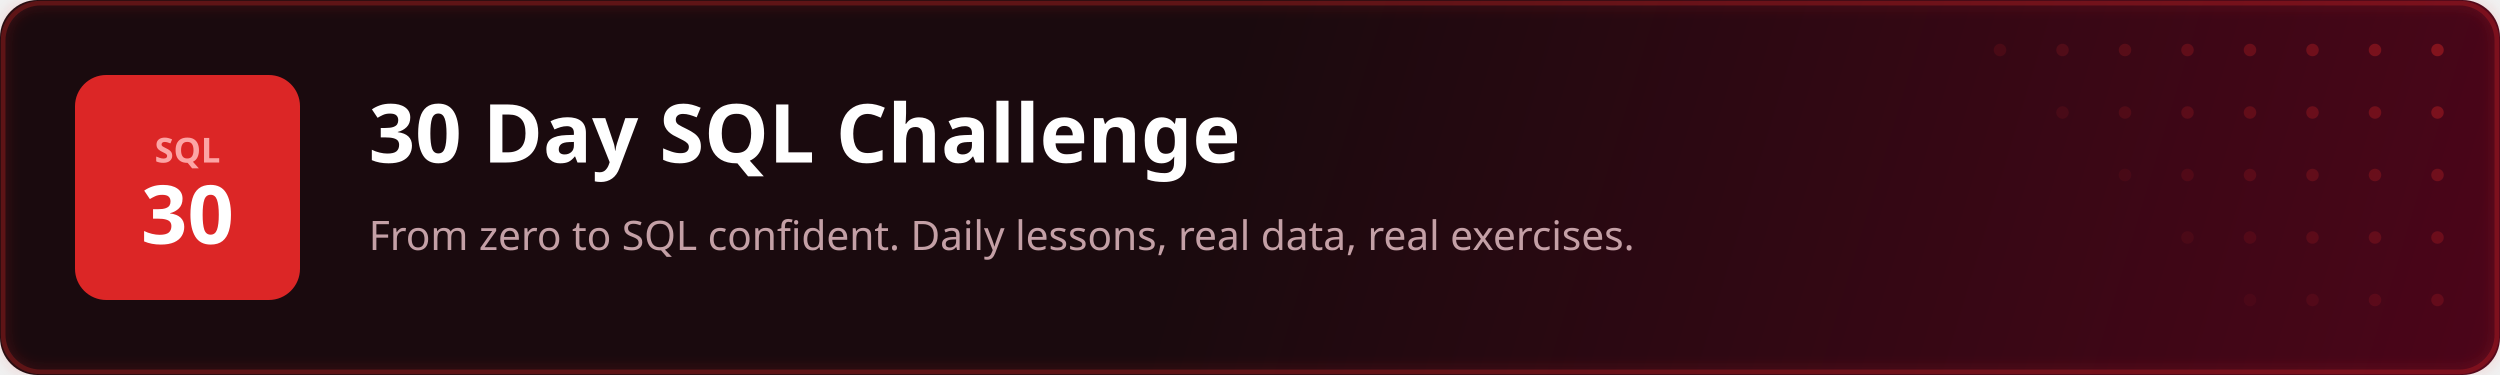
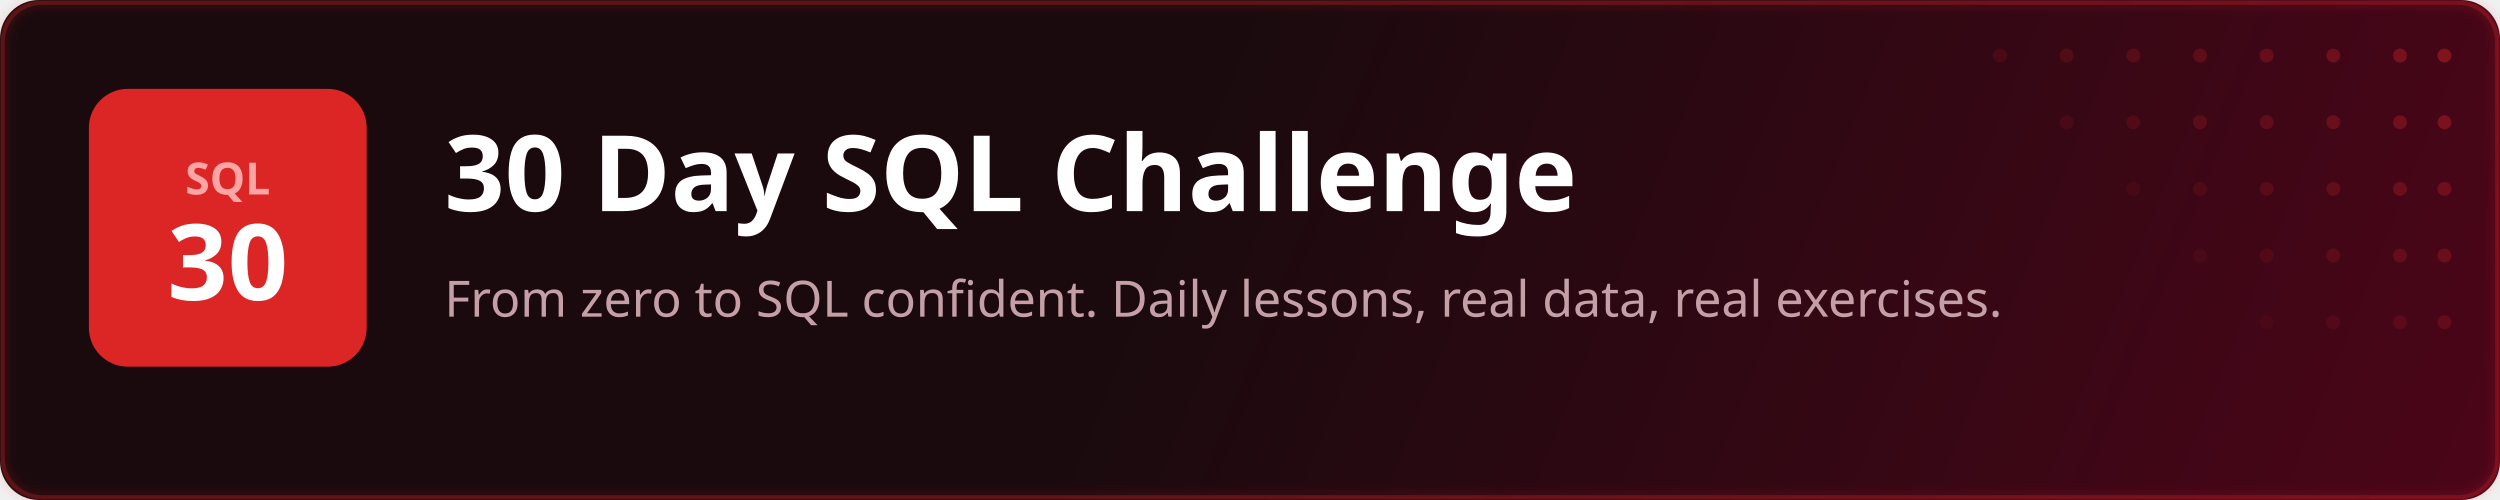
- <svg xmlns="http://www.w3.org/2000/svg" viewBox="0 0 800 120" fill="none">
+ <svg xmlns="http://www.w3.org/2000/svg" viewBox="0 0 900 180" fill="none">
  <defs>
-     <linearGradient id="cbg" x1="400" y1="0" x2="800" y2="120" gradientUnits="userSpaceOnUse">
+     <linearGradient id="cbg" x1="450" y1="0" x2="900" y2="180" gradientUnits="userSpaceOnUse">
      <stop offset="0%" stop-color="#1a0a0e" />
      <stop offset="100%" stop-color="#4c0519" />
    </linearGradient>
    <filter id="glow">
      <feGaussianBlur stdDeviation="2" result="blur" />
      <feMerge>
        <feMergeNode in="blur" />
        <feMergeNode in="SourceGraphic" />
      </feMerge>
    </filter>
  </defs>
-   <rect width="800" height="120" rx="12" fill="url(#cbg)" />
-   <rect x="1" y="1" width="798" height="118" rx="12" fill="none" stroke="#dc2626" stroke-width="1.5" opacity="0.35" filter="url(#glow)" />
-   <circle cx="640" cy="16" r="2" fill="#dc2626" opacity="0.12" />
-   <circle cx="660" cy="16" r="2" fill="#dc2626" opacity="0.15" />
-   <circle cx="680" cy="16" r="2" fill="#dc2626" opacity="0.18" />
-   <circle cx="700" cy="16" r="2" fill="#dc2626" opacity="0.22" />
-   <circle cx="720" cy="16" r="2" fill="#dc2626" opacity="0.26" />
-   <circle cx="740" cy="16" r="2" fill="#dc2626" opacity="0.3" />
-   <circle cx="760" cy="16" r="2" fill="#dc2626" opacity="0.35" />
-   <circle cx="780" cy="16" r="2" fill="#dc2626" opacity="0.4" />
-   <circle cx="660" cy="36" r="2" fill="#dc2626" opacity="0.1" />
-   <circle cx="680" cy="36" r="2" fill="#dc2626" opacity="0.14" />
-   <circle cx="700" cy="36" r="2" fill="#dc2626" opacity="0.18" />
-   <circle cx="720" cy="36" r="2" fill="#dc2626" opacity="0.22" />
-   <circle cx="740" cy="36" r="2" fill="#dc2626" opacity="0.26" />
-   <circle cx="760" cy="36" r="2" fill="#dc2626" opacity="0.3" />
-   <circle cx="780" cy="36" r="2" fill="#dc2626" opacity="0.35" />
-   <circle cx="680" cy="56" r="2" fill="#dc2626" opacity="0.08" />
-   <circle cx="700" cy="56" r="2" fill="#dc2626" opacity="0.12" />
-   <circle cx="720" cy="56" r="2" fill="#dc2626" opacity="0.16" />
-   <circle cx="740" cy="56" r="2" fill="#dc2626" opacity="0.2" />
-   <circle cx="760" cy="56" r="2" fill="#dc2626" opacity="0.24" />
-   <circle cx="780" cy="56" r="2" fill="#dc2626" opacity="0.28" />
-   <circle cx="700" cy="76" r="2" fill="#dc2626" opacity="0.08" />
-   <circle cx="720" cy="76" r="2" fill="#dc2626" opacity="0.12" />
-   <circle cx="740" cy="76" r="2" fill="#dc2626" opacity="0.16" />
-   <circle cx="760" cy="76" r="2" fill="#dc2626" opacity="0.2" />
-   <circle cx="780" cy="76" r="2" fill="#dc2626" opacity="0.24" />
-   <circle cx="720" cy="96" r="2" fill="#dc2626" opacity="0.06" />
-   <circle cx="740" cy="96" r="2" fill="#dc2626" opacity="0.1" />
-   <circle cx="760" cy="96" r="2" fill="#dc2626" opacity="0.14" />
-   <circle cx="780" cy="96" r="2" fill="#dc2626" opacity="0.18" />
-   <rect x="24" y="24" width="72" height="72" rx="10" fill="#dc2626" />
-   <text x="60" y="52" font-family="Segoe UI, system-ui, sans-serif" font-size="11" font-weight="600" fill="#fca5a5" text-anchor="middle">SQL</text>
-   <text x="60" y="78" font-family="Segoe UI, system-ui, sans-serif" font-size="26" font-weight="800" fill="#ffffff" text-anchor="middle">30</text>
-   <text x="118" y="52" font-family="Segoe UI, system-ui, sans-serif" font-size="26" font-weight="700" fill="#ffffff">30 Day SQL Challenge</text>
-   <text x="118" y="80" font-family="Segoe UI, system-ui, sans-serif" font-size="13" fill="#c4a0a6">From zero to SQL confident. Daily lessons, real data, real exercises.</text>
+   <rect width="900" height="180" rx="14" fill="url(#cbg)" />
+   <rect x="1" y="1" width="898" height="178" rx="14" fill="none" stroke="#dc2626" stroke-width="1.5" opacity="0.35" filter="url(#glow)" />
+   <circle cx="720" cy="20" r="2.5" fill="#dc2626" opacity="0.12" />
+   <circle cx="744" cy="20" r="2.5" fill="#dc2626" opacity="0.15" />
+   <circle cx="768" cy="20" r="2.5" fill="#dc2626" opacity="0.18" />
+   <circle cx="792" cy="20" r="2.5" fill="#dc2626" opacity="0.22" />
+   <circle cx="816" cy="20" r="2.5" fill="#dc2626" opacity="0.26" />
+   <circle cx="840" cy="20" r="2.5" fill="#dc2626" opacity="0.3" />
+   <circle cx="864" cy="20" r="2.5" fill="#dc2626" opacity="0.35" />
+   <circle cx="880" cy="20" r="2.5" fill="#dc2626" opacity="0.4" />
+   <circle cx="744" cy="44" r="2.5" fill="#dc2626" opacity="0.1" />
+   <circle cx="768" cy="44" r="2.5" fill="#dc2626" opacity="0.14" />
+   <circle cx="792" cy="44" r="2.5" fill="#dc2626" opacity="0.18" />
+   <circle cx="816" cy="44" r="2.5" fill="#dc2626" opacity="0.22" />
+   <circle cx="840" cy="44" r="2.5" fill="#dc2626" opacity="0.26" />
+   <circle cx="864" cy="44" r="2.5" fill="#dc2626" opacity="0.3" />
+   <circle cx="880" cy="44" r="2.5" fill="#dc2626" opacity="0.35" />
+   <circle cx="768" cy="68" r="2.5" fill="#dc2626" opacity="0.08" />
+   <circle cx="792" cy="68" r="2.5" fill="#dc2626" opacity="0.12" />
+   <circle cx="816" cy="68" r="2.5" fill="#dc2626" opacity="0.16" />
+   <circle cx="840" cy="68" r="2.5" fill="#dc2626" opacity="0.2" />
+   <circle cx="864" cy="68" r="2.5" fill="#dc2626" opacity="0.24" />
+   <circle cx="880" cy="68" r="2.5" fill="#dc2626" opacity="0.28" />
+   <circle cx="792" cy="92" r="2.5" fill="#dc2626" opacity="0.08" />
+   <circle cx="816" cy="92" r="2.5" fill="#dc2626" opacity="0.12" />
+   <circle cx="840" cy="92" r="2.5" fill="#dc2626" opacity="0.16" />
+   <circle cx="864" cy="92" r="2.5" fill="#dc2626" opacity="0.2" />
+   <circle cx="880" cy="92" r="2.5" fill="#dc2626" opacity="0.24" />
+   <circle cx="816" cy="116" r="2.5" fill="#dc2626" opacity="0.06" />
+   <circle cx="840" cy="116" r="2.5" fill="#dc2626" opacity="0.1" />
+   <circle cx="864" cy="116" r="2.5" fill="#dc2626" opacity="0.14" />
+   <circle cx="880" cy="116" r="2.5" fill="#dc2626" opacity="0.18" />
+   <rect x="32" y="32" width="100" height="100" rx="14" fill="#dc2626" />
+   <text x="82" y="70" font-family="Segoe UI, system-ui, sans-serif" font-size="16" font-weight="600" fill="#fca5a5" text-anchor="middle">SQL</text>
+   <text x="82" y="108" font-family="Segoe UI, system-ui, sans-serif" font-size="38" font-weight="800" fill="#ffffff" text-anchor="middle">30</text>
+   <text x="160" y="76" font-family="Segoe UI, system-ui, sans-serif" font-size="38" font-weight="700" fill="#ffffff">30 Day SQL Challenge</text>
+   <text x="160" y="114" font-family="Segoe UI, system-ui, sans-serif" font-size="18" fill="#c4a0a6">From zero to SQL confident. Daily lessons, real data, real exercises.</text>
</svg>
